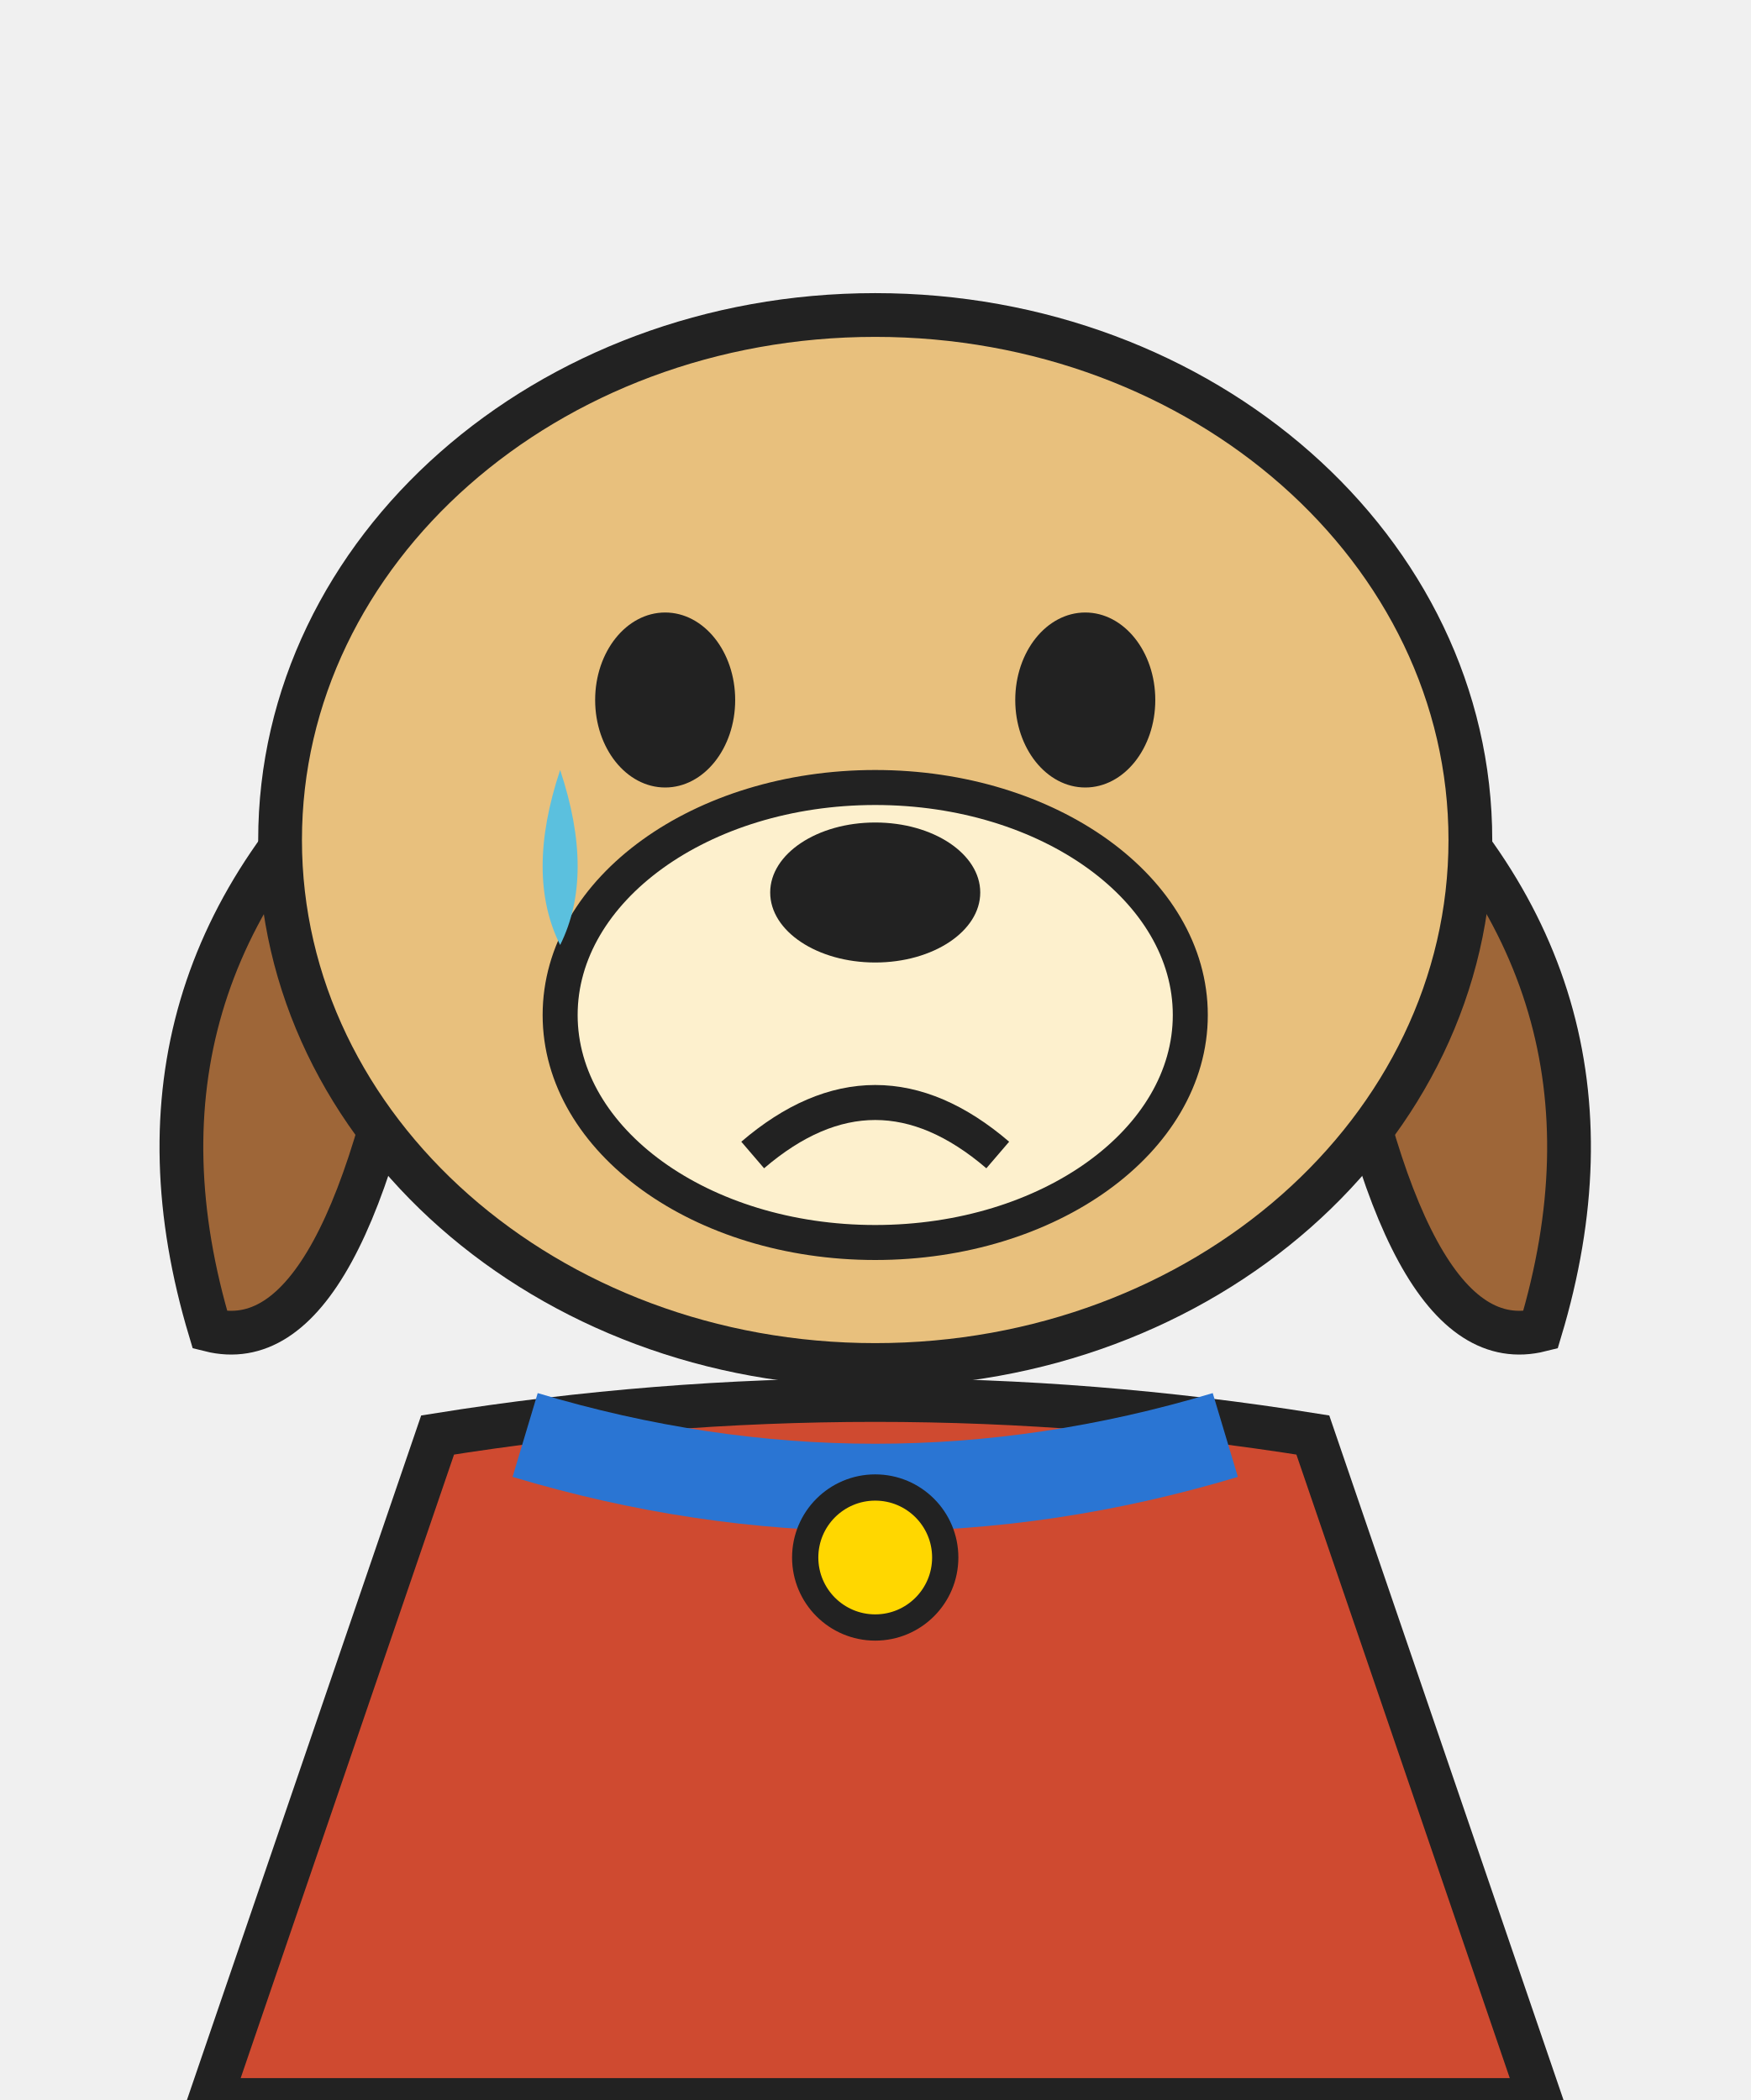
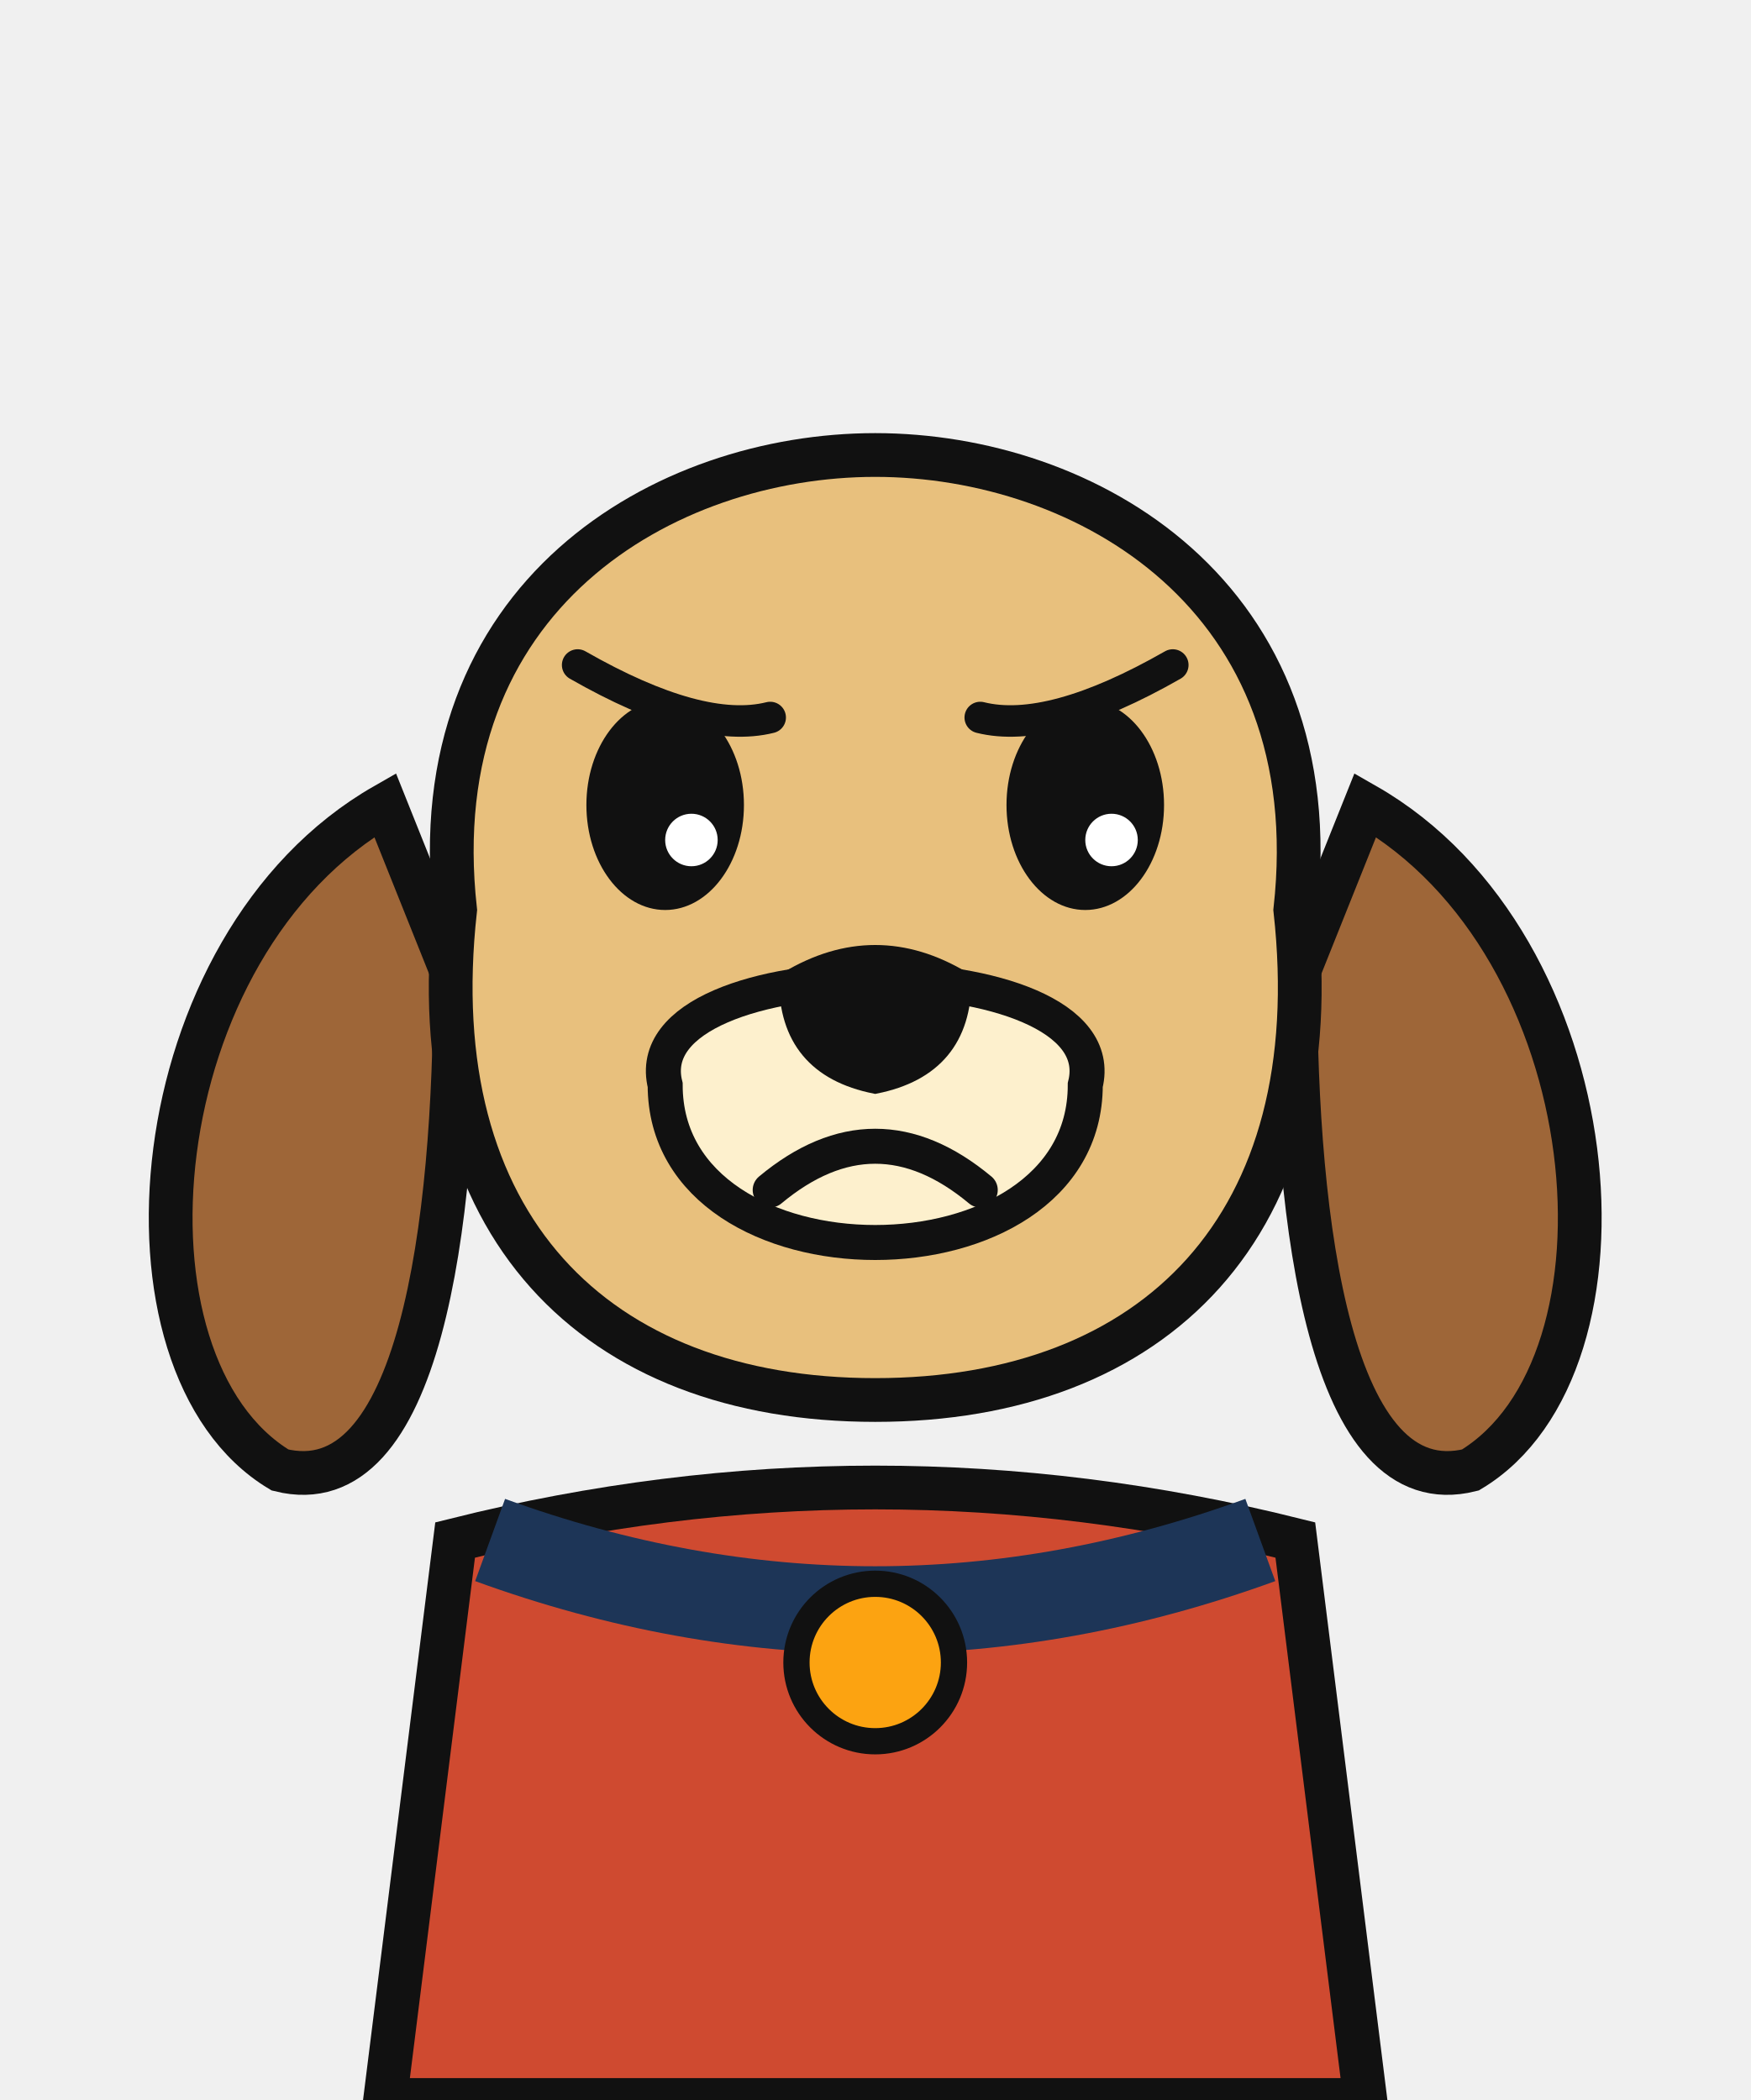
<svg xmlns="http://www.w3.org/2000/svg" viewBox="0 0 100 120" width="100" height="120">
-   <path d="M 22 42 Q 6 56 12 76 Q 20 78 24 54 Z" fill="#9e6638" stroke="#222" stroke-width="2.5" />
-   <path d="M 78 42 Q 94 56 88 76 Q 80 78 76 54 Z" fill="#9e6638" stroke="#222" stroke-width="2.5" />
-   <path d="M 25 82 Q 50 78 75 82 L 88 120 L 12 120 Z" fill="#cf4a30" stroke="#222" stroke-width="2.5" />
-   <path d="M 30 82 Q 50 88 70 82" stroke="#2a75d3" stroke-width="5" fill="none" />
-   <circle cx="50" cy="89" r="4" fill="#ffd700" stroke="#222" stroke-width="1.5" />
-   <ellipse cx="50" cy="48" rx="34" ry="30" fill="#e8c07d" stroke="#222" stroke-width="2.5" />
-   <ellipse cx="50" cy="58" rx="18" ry="13" fill="#fdf0cd" stroke="#222" stroke-width="2" />
-   <ellipse cx="50" cy="51" rx="6" ry="4" fill="#222" />
-   <ellipse cx="38" cy="40" rx="4" ry="5" fill="#222" />
-   <ellipse cx="62" cy="40" rx="4" ry="5" fill="#222" />
-   <path d="M 32 44 Q 30 50 32 54 Q 34 50 32 44 Z" fill="#5bc0de" />
-   <path d="M 43 66 Q 50 60 57 66" stroke="#222" stroke-width="2" fill="none" />
+   <path d="M 22 120 L 26 88 Q 50 82 74 88 L 78 120 Z" fill="#cf4a30" stroke="#111" stroke-width="2.5" />
+   <path d="M 28 88 Q 50 96 72 88" stroke="#1d3557" stroke-width="5" fill="none" />
+   <circle cx="50" cy="95" r="4.5" fill="#fca311" stroke="#111" stroke-width="1.5" />
+   <path d="M 22 46 C 8 54 6 78 16 84 C 24 86 26 70 26 56 Z" fill="#9e6638" stroke="#111" stroke-width="2.5" />
+   <path d="M 78 46 C 92 54 94 78 84 84 C 76 86 74 70 74 56 Z" fill="#9e6638" stroke="#111" stroke-width="2.5" />
+   <path d="M 26 52 C 24 34 38 26 50 26 C 62 26 76 34 74 52 C 76 70 66 80 50 80 C 34 80 24 70 26 52 Z" fill="#e8c07d" stroke="#111" stroke-width="2.5" />
+   <path d="M 38 62 C 36 54 64 54 62 62 C 62 74 38 74 38 62 Z" fill="#fdf0cd" stroke="#111" stroke-width="2" />
+   <path d="M 45 56 Q 50 53 55 56 Q 55 61 50 62 Q 45 61 45 56 Z" fill="#111" stroke="#111" stroke-width="1" />
+   <ellipse cx="38" cy="46" rx="4.5" ry="6" fill="#111" />
+   <circle cx="39.5" cy="48" r="1.5" fill="#ffffff" />
+   <ellipse cx="62" cy="46" rx="4.5" ry="6" fill="#111" />
+   <circle cx="63.5" cy="48" r="1.5" fill="#ffffff" />
+   <path d="M 33 38 Q 40 42 44 41" stroke="#111" stroke-width="1.8" stroke-linecap="round" fill="none" />
+   <path d="M 67 38 Q 60 42 56 41" stroke="#111" stroke-width="1.8" stroke-linecap="round" fill="none" />
+   <path d="M 44 68 Q 50 63 56 68" stroke="#111" stroke-width="2" stroke-linecap="round" fill="none" />
</svg>
